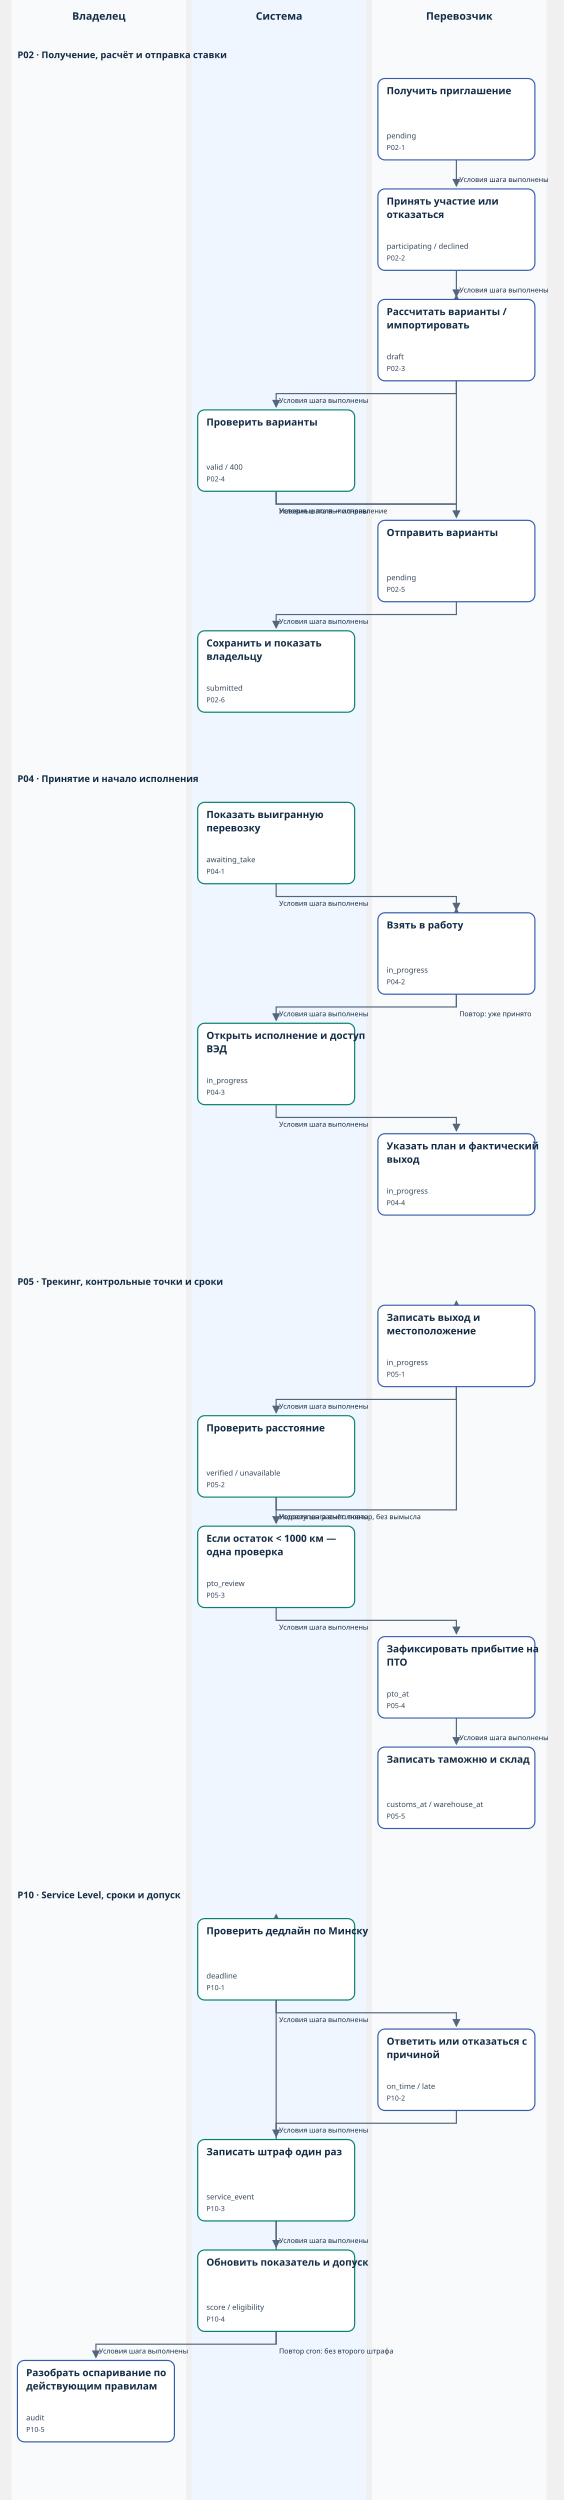
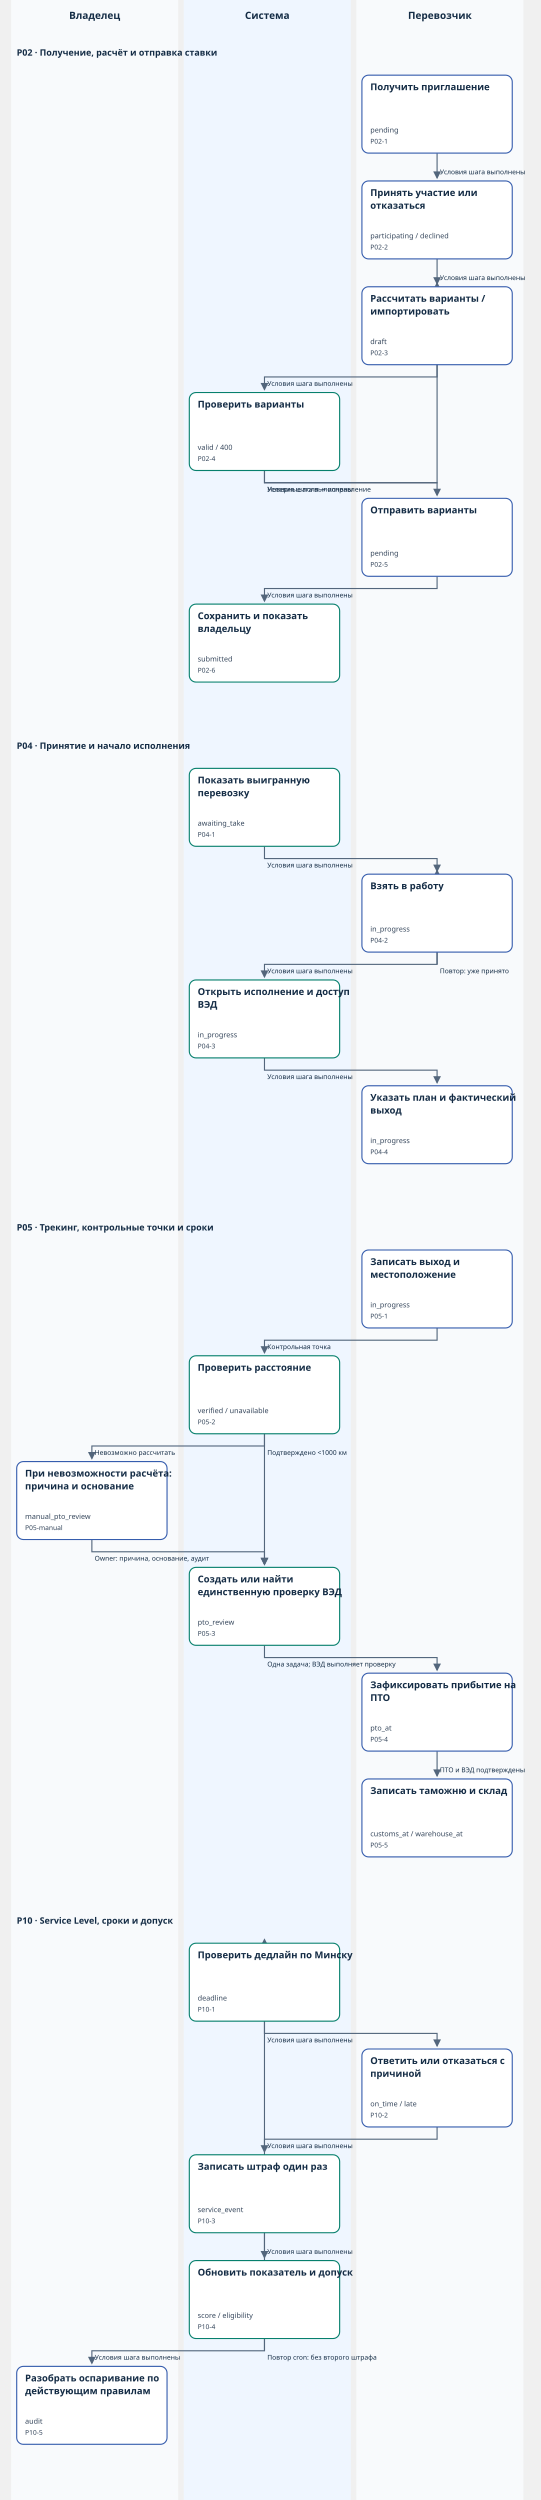
- <svg xmlns="http://www.w3.org/2000/svg" role="img" aria-labelledby="title" viewBox="0 0 970 4300">
+ <svg xmlns="http://www.w3.org/2000/svg" role="img" aria-labelledby="title" viewBox="0 0 970 4490">
  <defs>
    <marker id="arrow" viewBox="0 0 10 10" refX="8" refY="5" markerWidth="7" markerHeight="7" orient="auto">
      <path d="M0,0 L10,5 L0,10z" fill="#53667c" />
    </marker>
  </defs>
  <g font-family="system-ui,sans-serif" fill="#142c45">
-     <rect x="20" y="0" width="300" height="4300" fill="#f8fafc" />
+     <rect x="20" y="0" width="300" height="4490" fill="#f8fafc" />
    <text x="170" y="34" text-anchor="middle" font-size="18" font-weight="700">Владелец</text>
-     <rect x="330" y="0" width="300" height="4300" fill="#eff6ff" />
+     <rect x="330" y="0" width="300" height="4490" fill="#eff6ff" />
    <text x="480" y="34" text-anchor="middle" font-size="18" font-weight="700">Система</text>
-     <rect x="640" y="0" width="300" height="4300" fill="#f8fafc" />
+     <rect x="640" y="0" width="300" height="4490" fill="#f8fafc" />
    <text x="790" y="34" text-anchor="middle" font-size="18" font-weight="700">Перевозчик</text>
    <text x="30" y="100" font-size="16" font-weight="700">P02 · Получение, расчёт и отправка ставки</text>
    <text x="30" y="1345" font-size="16" font-weight="700">P04 · Принятие и начало исполнения</text>
    <text x="30" y="2210" font-size="16" font-weight="700">P05 · Трекинг, контрольные точки и сроки</text>
-     <text x="30" y="3265" font-size="16" font-weight="700">P10 · Service Level, сроки и допуск</text>
+     <text x="30" y="3455" font-size="16" font-weight="700">P10 · Service Level, сроки и допуск</text>
    <path d="M785,275 V297 H785 V319" fill="none" stroke="#53667c" stroke-width="2" marker-end="url(#arrow)" />
    <text x="790" y="313" font-size="12">Условия шага выполнены</text>
    <path d="M785,465 V487 H785 V509" fill="none" stroke="#53667c" stroke-width="2" marker-end="url(#arrow)" />
    <text x="790" y="503" font-size="12">Условия шага выполнены</text>
    <path d="M785,655 V677 H475 V699" fill="none" stroke="#53667c" stroke-width="2" marker-end="url(#arrow)" />
    <text x="480" y="693" font-size="12">Условия шага выполнены</text>
    <path d="M475,845 V867 H785 V889" fill="none" stroke="#53667c" stroke-width="2" marker-end="url(#arrow)" />
    <text x="480" y="883" font-size="12">Условия шага выполнены</text>
    <path d="M785,1035 V1057 H475 V1079" fill="none" stroke="#53667c" stroke-width="2" marker-end="url(#arrow)" />
    <text x="480" y="1073" font-size="12">Условия шага выполнены</text>
    <path d="M475,845 V867 H785 V509" fill="none" stroke="#53667c" stroke-width="2" marker-end="url(#arrow)" />
    <text x="480" y="883" font-size="12">Неверные поля → исправление</text>
    <path d="M475,1520 V1542 H785 V1564" fill="none" stroke="#53667c" stroke-width="2" marker-end="url(#arrow)" />
    <text x="480" y="1558" font-size="12">Условия шага выполнены</text>
    <path d="M785,1710 V1732 H475 V1754" fill="none" stroke="#53667c" stroke-width="2" marker-end="url(#arrow)" />
    <text x="480" y="1748" font-size="12">Условия шага выполнены</text>
    <path d="M475,1900 V1922 H785 V1944" fill="none" stroke="#53667c" stroke-width="2" marker-end="url(#arrow)" />
    <text x="480" y="1938" font-size="12">Условия шага выполнены</text>
    <path d="M785,1710 V1732 H785 V1564" fill="none" stroke="#53667c" stroke-width="2" marker-end="url(#arrow)" />
    <text x="790" y="1748" font-size="12">Повтор: уже принято</text>
    <path d="M785,2385 V2407 H475 V2429" fill="none" stroke="#53667c" stroke-width="2" marker-end="url(#arrow)" />
-     <text x="480" y="2423" font-size="12">Условия шага выполнены</text>
-     <path d="M475,2575 V2597 H475 V2619" fill="none" stroke="#53667c" stroke-width="2" marker-end="url(#arrow)" />
-     <text x="480" y="2613" font-size="12">Условия шага выполнены</text>
-     <path d="M475,2765 V2787 H785 V2809" fill="none" stroke="#53667c" stroke-width="2" marker-end="url(#arrow)" />
-     <text x="480" y="2803" font-size="12">Условия шага выполнены</text>
-     <path d="M785,2955 V2977 H785 V2999" fill="none" stroke="#53667c" stroke-width="2" marker-end="url(#arrow)" />
-     <text x="790" y="2993" font-size="12">Условия шага выполнены</text>
-     <path d="M475,2575 V2597 H785 V2239" fill="none" stroke="#53667c" stroke-width="2" marker-end="url(#arrow)" />
-     <text x="480" y="2613" font-size="12">Недоступен расчёт: повтор, без вымысла</text>
-     <path d="M475,3440 V3462 H785 V3484" fill="none" stroke="#53667c" stroke-width="2" marker-end="url(#arrow)" />
-     <text x="480" y="3478" font-size="12">Условия шага выполнены</text>
-     <path d="M785,3630 V3652 H475 V3674" fill="none" stroke="#53667c" stroke-width="2" marker-end="url(#arrow)" />
+     <text x="480" y="2423" font-size="12">Контрольная точка</text>
+     <path d="M475,2575 V2597 H475 V2809" fill="none" stroke="#53667c" stroke-width="2" marker-end="url(#arrow)" />
+     <text x="480" y="2613" font-size="12">Подтверждено &lt;1000 км</text>
+     <path d="M475,2575 V2597 H165 V2619" fill="none" stroke="#53667c" stroke-width="2" marker-end="url(#arrow)" />
+     <text x="170" y="2613" font-size="12">Невозможно рассчитать</text>
+     <path d="M165,2765 V2787 H475 V2809" fill="none" stroke="#53667c" stroke-width="2" marker-end="url(#arrow)" />
+     <text x="170" y="2803" font-size="12">Owner: причина, основание, аудит</text>
+     <path d="M475,2955 V2977 H785 V2999" fill="none" stroke="#53667c" stroke-width="2" marker-end="url(#arrow)" />
+     <text x="480" y="2993" font-size="12">Одна задача; ВЭД выполняет проверку</text>
+     <path d="M785,3145 V3167 H785 V3189" fill="none" stroke="#53667c" stroke-width="2" marker-end="url(#arrow)" />
+     <text x="790" y="3183" font-size="12">ПТО и ВЭД подтверждены</text>
+     <path d="M475,3630 V3652 H785 V3674" fill="none" stroke="#53667c" stroke-width="2" marker-end="url(#arrow)" />
    <text x="480" y="3668" font-size="12">Условия шага выполнены</text>
-     <path d="M475,3820 V3842 H475 V3864" fill="none" stroke="#53667c" stroke-width="2" marker-end="url(#arrow)" />
+     <path d="M785,3820 V3842 H475 V3864" fill="none" stroke="#53667c" stroke-width="2" marker-end="url(#arrow)" />
    <text x="480" y="3858" font-size="12">Условия шага выполнены</text>
-     <path d="M475,4010 V4032 H165 V4054" fill="none" stroke="#53667c" stroke-width="2" marker-end="url(#arrow)" />
-     <text x="170" y="4048" font-size="12">Условия шага выполнены</text>
-     <path d="M475,4010 V4032 H475 V3294" fill="none" stroke="#53667c" stroke-width="2" marker-end="url(#arrow)" />
-     <text x="480" y="4048" font-size="12">Повтор cron: без второго штрафа</text>
+     <path d="M475,4010 V4032 H475 V4054" fill="none" stroke="#53667c" stroke-width="2" marker-end="url(#arrow)" />
+     <text x="480" y="4048" font-size="12">Условия шага выполнены</text>
+     <path d="M475,4200 V4222 H165 V4244" fill="none" stroke="#53667c" stroke-width="2" marker-end="url(#arrow)" />
+     <text x="170" y="4238" font-size="12">Условия шага выполнены</text>
+     <path d="M475,4200 V4222 H475 V3484" fill="none" stroke="#53667c" stroke-width="2" marker-end="url(#arrow)" />
+     <text x="480" y="4238" font-size="12">Повтор cron: без второго штрафа</text>
    <g id="P02-1">
      <rect x="650" y="135" width="270" height="140" rx="12" fill="white" stroke="#365dad" stroke-width="2" />
      <text x="665" y="162" font-size="17" font-weight="600">Получить приглашение</text>
      <text x="665" y="238" font-size="13" fill="#35465b">pending</text>
      <text x="665" y="258" font-size="12" fill="#35465b">P02-1</text>
    </g>
    <g id="P02-2">
      <rect x="650" y="325" width="270" height="140" rx="12" fill="white" stroke="#365dad" stroke-width="2" />
      <text x="665" y="352" font-size="17" font-weight="600">Принять участие или</text>
      <text x="665" y="375" font-size="17" font-weight="600">отказаться</text>
      <text x="665" y="428" font-size="13" fill="#35465b">participating / declined</text>
      <text x="665" y="448" font-size="12" fill="#35465b">P02-2</text>
    </g>
    <g id="P02-3">
      <rect x="650" y="515" width="270" height="140" rx="12" fill="white" stroke="#365dad" stroke-width="2" />
      <text x="665" y="542" font-size="17" font-weight="600">Рассчитать варианты /</text>
      <text x="665" y="565" font-size="17" font-weight="600">импортировать</text>
      <text x="665" y="618" font-size="13" fill="#35465b">draft</text>
      <text x="665" y="638" font-size="12" fill="#35465b">P02-3</text>
    </g>
    <g id="P02-4">
      <rect x="340" y="705" width="270" height="140" rx="12" fill="white" stroke="#07806d" stroke-width="2" />
      <text x="355" y="732" font-size="17" font-weight="600">Проверить варианты</text>
      <text x="355" y="808" font-size="13" fill="#35465b">valid / 400</text>
      <text x="355" y="828" font-size="12" fill="#35465b">P02-4</text>
    </g>
    <g id="P02-5">
      <rect x="650" y="895" width="270" height="140" rx="12" fill="white" stroke="#365dad" stroke-width="2" />
      <text x="665" y="922" font-size="17" font-weight="600">Отправить варианты</text>
      <text x="665" y="998" font-size="13" fill="#35465b">pending</text>
      <text x="665" y="1018" font-size="12" fill="#35465b">P02-5</text>
    </g>
    <g id="P02-6">
      <rect x="340" y="1085" width="270" height="140" rx="12" fill="white" stroke="#07806d" stroke-width="2" />
      <text x="355" y="1112" font-size="17" font-weight="600">Сохранить и показать</text>
      <text x="355" y="1135" font-size="17" font-weight="600">владельцу</text>
      <text x="355" y="1188" font-size="13" fill="#35465b">submitted</text>
      <text x="355" y="1208" font-size="12" fill="#35465b">P02-6</text>
    </g>
    <g id="P04-1">
      <rect x="340" y="1380" width="270" height="140" rx="12" fill="white" stroke="#07806d" stroke-width="2" />
      <text x="355" y="1407" font-size="17" font-weight="600">Показать выигранную</text>
      <text x="355" y="1430" font-size="17" font-weight="600">перевозку</text>
      <text x="355" y="1483" font-size="13" fill="#35465b">awaiting_take</text>
      <text x="355" y="1503" font-size="12" fill="#35465b">P04-1</text>
    </g>
    <g id="P04-2">
      <rect x="650" y="1570" width="270" height="140" rx="12" fill="white" stroke="#365dad" stroke-width="2" />
      <text x="665" y="1597" font-size="17" font-weight="600">Взять в работу</text>
      <text x="665" y="1673" font-size="13" fill="#35465b">in_progress</text>
      <text x="665" y="1693" font-size="12" fill="#35465b">P04-2</text>
    </g>
    <g id="P04-3">
      <rect x="340" y="1760" width="270" height="140" rx="12" fill="white" stroke="#07806d" stroke-width="2" />
      <text x="355" y="1787" font-size="17" font-weight="600">Открыть исполнение и доступ</text>
      <text x="355" y="1810" font-size="17" font-weight="600">ВЭД</text>
      <text x="355" y="1863" font-size="13" fill="#35465b">in_progress</text>
      <text x="355" y="1883" font-size="12" fill="#35465b">P04-3</text>
    </g>
    <g id="P04-4">
      <rect x="650" y="1950" width="270" height="140" rx="12" fill="white" stroke="#365dad" stroke-width="2" />
      <text x="665" y="1977" font-size="17" font-weight="600">Указать план и фактический</text>
      <text x="665" y="2000" font-size="17" font-weight="600">выход</text>
      <text x="665" y="2053" font-size="13" fill="#35465b">in_progress</text>
      <text x="665" y="2073" font-size="12" fill="#35465b">P04-4</text>
    </g>
    <g id="P05-1">
      <rect x="650" y="2245" width="270" height="140" rx="12" fill="white" stroke="#365dad" stroke-width="2" />
      <text x="665" y="2272" font-size="17" font-weight="600">Записать выход и</text>
      <text x="665" y="2295" font-size="17" font-weight="600">местоположение</text>
      <text x="665" y="2348" font-size="13" fill="#35465b">in_progress</text>
      <text x="665" y="2368" font-size="12" fill="#35465b">P05-1</text>
    </g>
    <g id="P05-2">
      <rect x="340" y="2435" width="270" height="140" rx="12" fill="white" stroke="#07806d" stroke-width="2" />
      <text x="355" y="2462" font-size="17" font-weight="600">Проверить расстояние</text>
      <text x="355" y="2538" font-size="13" fill="#35465b">verified / unavailable</text>
      <text x="355" y="2558" font-size="12" fill="#35465b">P05-2</text>
    </g>
+     <g id="P05-manual">
+       <rect x="30" y="2625" width="270" height="140" rx="12" fill="white" stroke="#365dad" stroke-width="2" />
+       <text x="45" y="2652" font-size="17" font-weight="600">При невозможности расчёта:</text>
+       <text x="45" y="2675" font-size="17" font-weight="600">причина и основание</text>
+       <text x="45" y="2728" font-size="13" fill="#35465b">manual_pto_review</text>
+       <text x="45" y="2748" font-size="12" fill="#35465b">P05-manual</text>
+     </g>
    <g id="P05-3">
-       <rect x="340" y="2625" width="270" height="140" rx="12" fill="white" stroke="#07806d" stroke-width="2" />
-       <text x="355" y="2652" font-size="17" font-weight="600">Если остаток &lt; 1000 км —</text>
-       <text x="355" y="2675" font-size="17" font-weight="600">одна проверка</text>
-       <text x="355" y="2728" font-size="13" fill="#35465b">pto_review</text>
-       <text x="355" y="2748" font-size="12" fill="#35465b">P05-3</text>
+       <rect x="340" y="2815" width="270" height="140" rx="12" fill="white" stroke="#07806d" stroke-width="2" />
+       <text x="355" y="2842" font-size="17" font-weight="600">Создать или найти</text>
+       <text x="355" y="2865" font-size="17" font-weight="600">единственную проверку ВЭД</text>
+       <text x="355" y="2918" font-size="13" fill="#35465b">pto_review</text>
+       <text x="355" y="2938" font-size="12" fill="#35465b">P05-3</text>
    </g>
    <g id="P05-4">
-       <rect x="650" y="2815" width="270" height="140" rx="12" fill="white" stroke="#365dad" stroke-width="2" />
-       <text x="665" y="2842" font-size="17" font-weight="600">Зафиксировать прибытие на</text>
-       <text x="665" y="2865" font-size="17" font-weight="600">ПТО</text>
-       <text x="665" y="2918" font-size="13" fill="#35465b">pto_at</text>
-       <text x="665" y="2938" font-size="12" fill="#35465b">P05-4</text>
+       <rect x="650" y="3005" width="270" height="140" rx="12" fill="white" stroke="#365dad" stroke-width="2" />
+       <text x="665" y="3032" font-size="17" font-weight="600">Зафиксировать прибытие на</text>
+       <text x="665" y="3055" font-size="17" font-weight="600">ПТО</text>
+       <text x="665" y="3108" font-size="13" fill="#35465b">pto_at</text>
+       <text x="665" y="3128" font-size="12" fill="#35465b">P05-4</text>
    </g>
    <g id="P05-5">
-       <rect x="650" y="3005" width="270" height="140" rx="12" fill="white" stroke="#365dad" stroke-width="2" />
-       <text x="665" y="3032" font-size="17" font-weight="600">Записать таможню и склад</text>
-       <text x="665" y="3108" font-size="13" fill="#35465b">customs_at / warehouse_at</text>
-       <text x="665" y="3128" font-size="12" fill="#35465b">P05-5</text>
+       <rect x="650" y="3195" width="270" height="140" rx="12" fill="white" stroke="#365dad" stroke-width="2" />
+       <text x="665" y="3222" font-size="17" font-weight="600">Записать таможню и склад</text>
+       <text x="665" y="3298" font-size="13" fill="#35465b">customs_at / warehouse_at</text>
+       <text x="665" y="3318" font-size="12" fill="#35465b">P05-5</text>
    </g>
    <g id="P10-1">
-       <rect x="340" y="3300" width="270" height="140" rx="12" fill="white" stroke="#07806d" stroke-width="2" />
-       <text x="355" y="3327" font-size="17" font-weight="600">Проверить дедлайн по Минску</text>
-       <text x="355" y="3403" font-size="13" fill="#35465b">deadline</text>
-       <text x="355" y="3423" font-size="12" fill="#35465b">P10-1</text>
+       <rect x="340" y="3490" width="270" height="140" rx="12" fill="white" stroke="#07806d" stroke-width="2" />
+       <text x="355" y="3517" font-size="17" font-weight="600">Проверить дедлайн по Минску</text>
+       <text x="355" y="3593" font-size="13" fill="#35465b">deadline</text>
+       <text x="355" y="3613" font-size="12" fill="#35465b">P10-1</text>
    </g>
    <g id="P10-2">
-       <rect x="650" y="3490" width="270" height="140" rx="12" fill="white" stroke="#365dad" stroke-width="2" />
-       <text x="665" y="3517" font-size="17" font-weight="600">Ответить или отказаться с</text>
-       <text x="665" y="3540" font-size="17" font-weight="600">причиной</text>
-       <text x="665" y="3593" font-size="13" fill="#35465b">on_time / late</text>
-       <text x="665" y="3613" font-size="12" fill="#35465b">P10-2</text>
+       <rect x="650" y="3680" width="270" height="140" rx="12" fill="white" stroke="#365dad" stroke-width="2" />
+       <text x="665" y="3707" font-size="17" font-weight="600">Ответить или отказаться с</text>
+       <text x="665" y="3730" font-size="17" font-weight="600">причиной</text>
+       <text x="665" y="3783" font-size="13" fill="#35465b">on_time / late</text>
+       <text x="665" y="3803" font-size="12" fill="#35465b">P10-2</text>
    </g>
    <g id="P10-3">
-       <rect x="340" y="3680" width="270" height="140" rx="12" fill="white" stroke="#07806d" stroke-width="2" />
-       <text x="355" y="3707" font-size="17" font-weight="600">Записать штраф один раз</text>
-       <text x="355" y="3783" font-size="13" fill="#35465b">service_event</text>
-       <text x="355" y="3803" font-size="12" fill="#35465b">P10-3</text>
+       <rect x="340" y="3870" width="270" height="140" rx="12" fill="white" stroke="#07806d" stroke-width="2" />
+       <text x="355" y="3897" font-size="17" font-weight="600">Записать штраф один раз</text>
+       <text x="355" y="3973" font-size="13" fill="#35465b">service_event</text>
+       <text x="355" y="3993" font-size="12" fill="#35465b">P10-3</text>
    </g>
    <g id="P10-4">
-       <rect x="340" y="3870" width="270" height="140" rx="12" fill="white" stroke="#07806d" stroke-width="2" />
-       <text x="355" y="3897" font-size="17" font-weight="600">Обновить показатель и допуск</text>
-       <text x="355" y="3973" font-size="13" fill="#35465b">score / eligibility</text>
-       <text x="355" y="3993" font-size="12" fill="#35465b">P10-4</text>
+       <rect x="340" y="4060" width="270" height="140" rx="12" fill="white" stroke="#07806d" stroke-width="2" />
+       <text x="355" y="4087" font-size="17" font-weight="600">Обновить показатель и допуск</text>
+       <text x="355" y="4163" font-size="13" fill="#35465b">score / eligibility</text>
+       <text x="355" y="4183" font-size="12" fill="#35465b">P10-4</text>
    </g>
    <g id="P10-5">
-       <rect x="30" y="4060" width="270" height="140" rx="12" fill="white" stroke="#365dad" stroke-width="2" />
-       <text x="45" y="4087" font-size="17" font-weight="600">Разобрать оспаривание по</text>
-       <text x="45" y="4110" font-size="17" font-weight="600">действующим правилам</text>
-       <text x="45" y="4163" font-size="13" fill="#35465b">audit</text>
-       <text x="45" y="4183" font-size="12" fill="#35465b">P10-5</text>
+       <rect x="30" y="4250" width="270" height="140" rx="12" fill="white" stroke="#365dad" stroke-width="2" />
+       <text x="45" y="4277" font-size="17" font-weight="600">Разобрать оспаривание по</text>
+       <text x="45" y="4300" font-size="17" font-weight="600">действующим правилам</text>
+       <text x="45" y="4353" font-size="13" fill="#35465b">audit</text>
+       <text x="45" y="4373" font-size="12" fill="#35465b">P10-5</text>
    </g>
  </g>
</svg>
